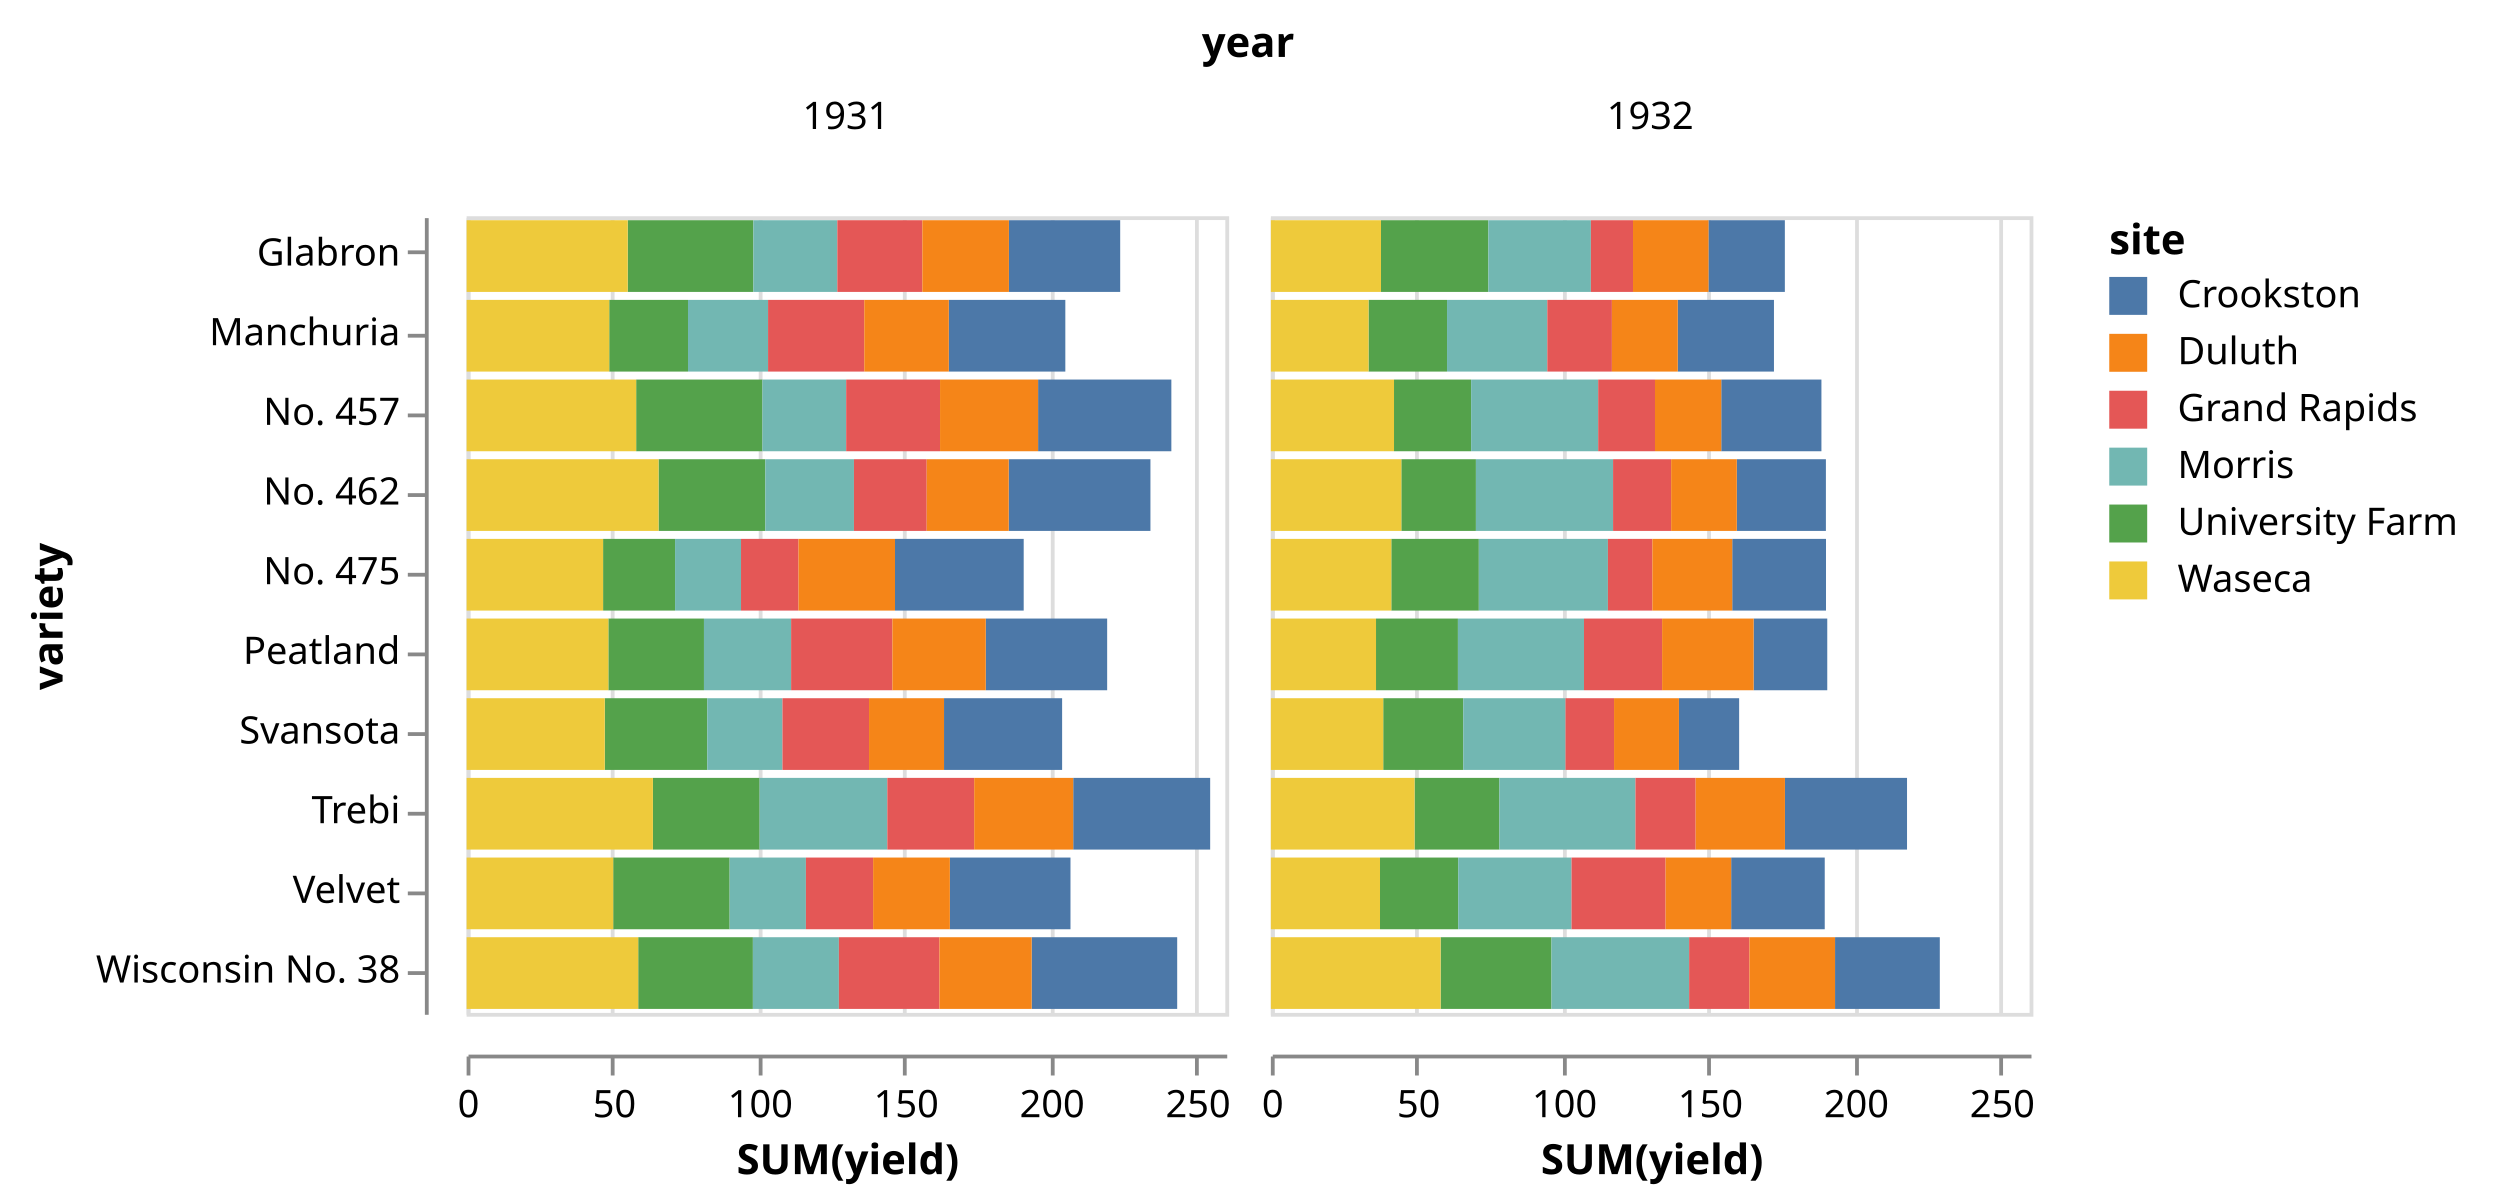
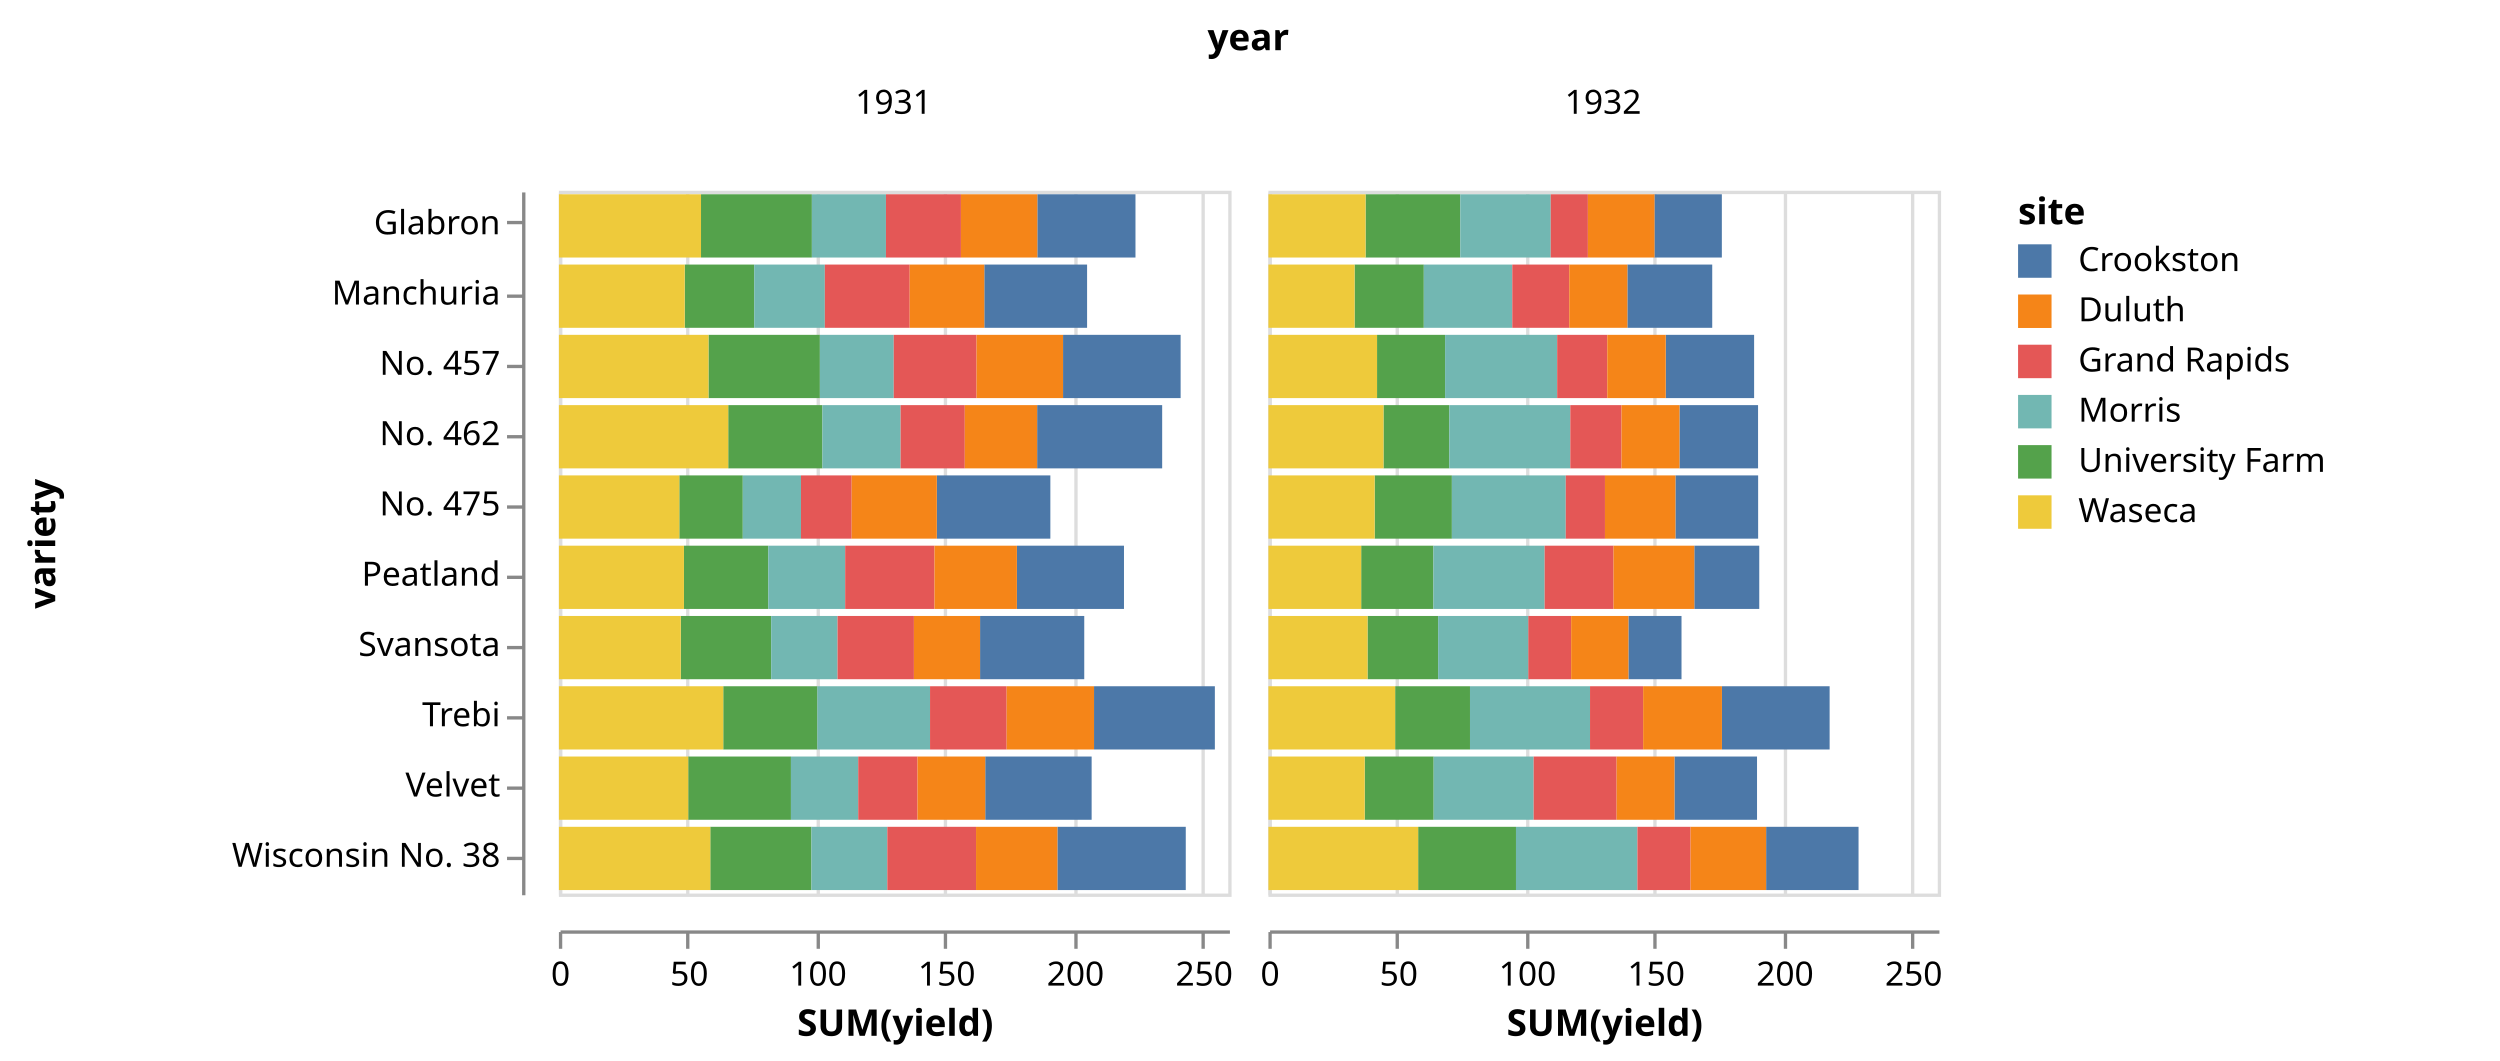
- <svg xmlns="http://www.w3.org/2000/svg" class="marks" width="659" height="317" viewBox="0 0 659 317" version="1.1">
-   <g transform="translate(123,57)">
+ <svg xmlns="http://www.w3.org/2000/svg" class="marks" width="747" height="317" viewBox="0 0 747 317" version="1.1">
+   <g transform="translate(167,57)">
    <g class="mark-group role-frame root">
      <g transform="translate(0,0)">
        <path class="background" d="M0,0h0v0h0Z" style="fill: none;" />
        <g>
          <g class="mark-group role-column-title column_title">
            <g transform="translate(206,-42)">
              <path class="background" d="M0,0h0v0h0Z" style="fill: none;" />
              <g>
                <g class="mark-text role-column-title-text">
                  <text text-anchor="middle" transform="translate(0,0)" style="font: bold 11px sans-serif; fill: #000;">year</text>
                </g>
              </g>
            </g>
          </g>
          <g class="mark-group role-row-header row_header">
            <g transform="translate(-11,0)">
              <path class="background" d="M0,0h0v210h0Z" style="fill: none;" />
              <g>
                <g class="mark-group role-axis">
                  <g transform="translate(0.5,0.5)">
                    <path class="background" d="M0,0h0v0h0Z" style="pointer-events: none; fill: none;" />
                    <g>
                      <g class="mark-rule role-axis-tick" style="pointer-events: none;">
                        <line transform="translate(0,9)" x2="-5" y2="0" style="fill: none; stroke: #888; stroke-width: 1; opacity: 1;" />
                        <line transform="translate(0,31)" x2="-5" y2="0" style="fill: none; stroke: #888; stroke-width: 1; opacity: 1;" />
                        <line transform="translate(0,52)" x2="-5" y2="0" style="fill: none; stroke: #888; stroke-width: 1; opacity: 1;" />
                        <line transform="translate(0,73)" x2="-5" y2="0" style="fill: none; stroke: #888; stroke-width: 1; opacity: 1;" />
                        <line transform="translate(0,94)" x2="-5" y2="0" style="fill: none; stroke: #888; stroke-width: 1; opacity: 1;" />
                        <line transform="translate(0,115)" x2="-5" y2="0" style="fill: none; stroke: #888; stroke-width: 1; opacity: 1;" />
                        <line transform="translate(0,136)" x2="-5" y2="0" style="fill: none; stroke: #888; stroke-width: 1; opacity: 1;" />
                        <line transform="translate(0,157)" x2="-5" y2="0" style="fill: none; stroke: #888; stroke-width: 1; opacity: 1;" />
                        <line transform="translate(0,178)" x2="-5" y2="0" style="fill: none; stroke: #888; stroke-width: 1; opacity: 1;" />
                        <line transform="translate(0,199)" x2="-5" y2="0" style="fill: none; stroke: #888; stroke-width: 1; opacity: 1;" />
                      </g>
                      <g class="mark-text role-axis-label" style="pointer-events: none;">
                        <text text-anchor="end" transform="translate(-7,12.5)" style="font: 10px sans-serif; fill: #000; opacity: 1;">Glabron</text>
                        <text text-anchor="end" transform="translate(-7,33.5)" style="font: 10px sans-serif; fill: #000; opacity: 1;">Manchuria</text>
                        <text text-anchor="end" transform="translate(-7,54.5)" style="font: 10px sans-serif; fill: #000; opacity: 1;">No. 457</text>
                        <text text-anchor="end" transform="translate(-7,75.5)" style="font: 10px sans-serif; fill: #000; opacity: 1;">No. 462</text>
                        <text text-anchor="end" transform="translate(-7,96.5)" style="font: 10px sans-serif; fill: #000; opacity: 1;">No. 475</text>
                        <text text-anchor="end" transform="translate(-7,117.5)" style="font: 10px sans-serif; fill: #000; opacity: 1;">Peatland</text>
                        <text text-anchor="end" transform="translate(-7,138.5)" style="font: 10px sans-serif; fill: #000; opacity: 1;">Svansota</text>
                        <text text-anchor="end" transform="translate(-7,159.5)" style="font: 10px sans-serif; fill: #000; opacity: 1;">Trebi</text>
                        <text text-anchor="end" transform="translate(-7,180.5)" style="font: 10px sans-serif; fill: #000; opacity: 1;">Velvet</text>
                        <text text-anchor="end" transform="translate(-7,201.5)" style="font: 10px sans-serif; fill: #000; opacity: 1;">Wisconsin No. 38</text>
                      </g>
                      <g class="mark-rule role-axis-domain" style="pointer-events: none;">
                        <line transform="translate(0,0)" x2="0" y2="210" style="fill: none; stroke: #888; stroke-width: 1; opacity: 1;" />
                      </g>
                      <g class="mark-text role-axis-title" style="pointer-events: none;">
-                         <text text-anchor="middle" transform="translate(-94,105) rotate(-90) translate(0,-2)" style="font: bold 11px sans-serif; fill: #000; opacity: 1;">variety</text>
+                         <text text-anchor="middle" transform="translate(-138,105) rotate(-90) translate(0,-2)" style="font: bold 11px sans-serif; fill: #000; opacity: 1;">variety</text>
                      </g>
                    </g>
                  </g>
                </g>
              </g>
            </g>
          </g>
          <g class="mark-group role-column-header column_header">
            <g transform="translate(0,-11)">
              <path class="background" d="M0,0h200v0h-200Z" style="fill: none;" />
              <g>
                <g class="mark-text role-title" style="pointer-events: none;">
                  <text text-anchor="middle" transform="translate(100,-12)" style="font: normal 10px sans-serif; fill: #000; opacity: 1;">1931</text>
                </g>
              </g>
            </g>
            <g transform="translate(212,-11)">
              <path class="background" d="M0,0h200v0h-200Z" style="fill: none;" />
              <g>
                <g class="mark-text role-title" style="pointer-events: none;">
                  <text text-anchor="middle" transform="translate(100,-12)" style="font: normal 10px sans-serif; fill: #000; opacity: 1;">1932</text>
                </g>
              </g>
            </g>
          </g>
          <g class="mark-group role-column-footer column_footer">
            <g transform="translate(0,221)">
              <path class="background" d="M0,0h200v0h-200Z" style="fill: none;" />
              <g>
                <g class="mark-group role-axis">
                  <g transform="translate(0.5,0.5)">
                    <path class="background" d="M0,0h0v0h0Z" style="pointer-events: none; fill: none;" />
                    <g>
                      <g class="mark-rule role-axis-tick" style="pointer-events: none;">
                        <line transform="translate(0,0)" x2="0" y2="5" style="fill: none; stroke: #888; stroke-width: 1; opacity: 1;" />
                        <line transform="translate(38,0)" x2="0" y2="5" style="fill: none; stroke: #888; stroke-width: 1; opacity: 1;" />
                        <line transform="translate(77,0)" x2="0" y2="5" style="fill: none; stroke: #888; stroke-width: 1; opacity: 1;" />
                        <line transform="translate(115,0)" x2="0" y2="5" style="fill: none; stroke: #888; stroke-width: 1; opacity: 1;" />
                        <line transform="translate(154,0)" x2="0" y2="5" style="fill: none; stroke: #888; stroke-width: 1; opacity: 1;" />
                        <line transform="translate(192,0)" x2="0" y2="5" style="fill: none; stroke: #888; stroke-width: 1; opacity: 1;" />
                      </g>
                      <g class="mark-text role-axis-label" style="pointer-events: none;">
                        <text text-anchor="middle" transform="translate(0,16)" style="font: 10px sans-serif; fill: #000; opacity: 1;">0</text>
                        <text text-anchor="middle" transform="translate(38.46154,16)" style="font: 10px sans-serif; fill: #000; opacity: 1;">50</text>
                        <text text-anchor="middle" transform="translate(76.92308,16)" style="font: 10px sans-serif; fill: #000; opacity: 1;">100</text>
                        <text text-anchor="middle" transform="translate(115.3846,16)" style="font: 10px sans-serif; fill: #000; opacity: 1;">150</text>
                        <text text-anchor="middle" transform="translate(153.8462,16)" style="font: 10px sans-serif; fill: #000; opacity: 1;">200</text>
                        <text text-anchor="middle" transform="translate(192.3077,16)" style="font: 10px sans-serif; fill: #000; opacity: 1;">250</text>
                      </g>
                      <g class="mark-rule role-axis-domain" style="pointer-events: none;">
                        <line transform="translate(0,0)" x2="200" y2="0" style="fill: none; stroke: #888; stroke-width: 1; opacity: 1;" />
                      </g>
                      <g class="mark-text role-axis-title" style="pointer-events: none;">
                        <text text-anchor="middle" transform="translate(100,31)" style="font: bold 11px sans-serif; fill: #000; opacity: 1;">SUM(yield)</text>
                      </g>
                    </g>
                  </g>
                </g>
              </g>
            </g>
            <g transform="translate(212,221)">
              <path class="background" d="M0,0h200v0h-200Z" style="fill: none;" />
              <g>
                <g class="mark-group role-axis">
                  <g transform="translate(0.5,0.5)">
                    <path class="background" d="M0,0h0v0h0Z" style="pointer-events: none; fill: none;" />
                    <g>
                      <g class="mark-rule role-axis-tick" style="pointer-events: none;">
                        <line transform="translate(0,0)" x2="0" y2="5" style="fill: none; stroke: #888; stroke-width: 1; opacity: 1;" />
                        <line transform="translate(38,0)" x2="0" y2="5" style="fill: none; stroke: #888; stroke-width: 1; opacity: 1;" />
                        <line transform="translate(77,0)" x2="0" y2="5" style="fill: none; stroke: #888; stroke-width: 1; opacity: 1;" />
                        <line transform="translate(115,0)" x2="0" y2="5" style="fill: none; stroke: #888; stroke-width: 1; opacity: 1;" />
                        <line transform="translate(154,0)" x2="0" y2="5" style="fill: none; stroke: #888; stroke-width: 1; opacity: 1;" />
                        <line transform="translate(192,0)" x2="0" y2="5" style="fill: none; stroke: #888; stroke-width: 1; opacity: 1;" />
                      </g>
                      <g class="mark-text role-axis-label" style="pointer-events: none;">
                        <text text-anchor="middle" transform="translate(0,16)" style="font: 10px sans-serif; fill: #000; opacity: 1;">0</text>
                        <text text-anchor="middle" transform="translate(38.46154,16)" style="font: 10px sans-serif; fill: #000; opacity: 1;">50</text>
                        <text text-anchor="middle" transform="translate(76.92308,16)" style="font: 10px sans-serif; fill: #000; opacity: 1;">100</text>
                        <text text-anchor="middle" transform="translate(115.3846,16)" style="font: 10px sans-serif; fill: #000; opacity: 1;">150</text>
                        <text text-anchor="middle" transform="translate(153.8462,16)" style="font: 10px sans-serif; fill: #000; opacity: 1;">200</text>
                        <text text-anchor="middle" transform="translate(192.3077,16)" style="font: 10px sans-serif; fill: #000; opacity: 1;">250</text>
                      </g>
                      <g class="mark-rule role-axis-domain" style="pointer-events: none;">
                        <line transform="translate(0,0)" x2="200" y2="0" style="fill: none; stroke: #888; stroke-width: 1; opacity: 1;" />
                      </g>
                      <g class="mark-text role-axis-title" style="pointer-events: none;">
                        <text text-anchor="middle" transform="translate(100,31)" style="font: bold 11px sans-serif; fill: #000; opacity: 1;">SUM(yield)</text>
                      </g>
                    </g>
                  </g>
                </g>
              </g>
            </g>
          </g>
          <g class="mark-group role-scope cell">
            <g transform="translate(0,0)">
              <path class="background" d="M0.5,0.5h200v210h-200Z" style="fill: transparent; stroke: #ddd;" />
              <g>
                <g class="mark-group role-axis">
                  <g transform="translate(0.5,210.5)">
                    <path class="background" d="M0,0h0v0h0Z" style="pointer-events: none; fill: none;" />
                    <g>
                      <g class="mark-rule role-axis-grid" style="pointer-events: none;">
                        <line transform="translate(0,0)" x2="0" y2="-210" style="fill: none; stroke: #ddd; stroke-width: 1; stroke-dasharray: ; opacity: 1;" />
                        <line transform="translate(38,0)" x2="0" y2="-210" style="fill: none; stroke: #ddd; stroke-width: 1; stroke-dasharray: ; opacity: 1;" />
                        <line transform="translate(77,0)" x2="0" y2="-210" style="fill: none; stroke: #ddd; stroke-width: 1; stroke-dasharray: ; opacity: 1;" />
                        <line transform="translate(115,0)" x2="0" y2="-210" style="fill: none; stroke: #ddd; stroke-width: 1; stroke-dasharray: ; opacity: 1;" />
                        <line transform="translate(154,0)" x2="0" y2="-210" style="fill: none; stroke: #ddd; stroke-width: 1; stroke-dasharray: ; opacity: 1;" />
                        <line transform="translate(192,0)" x2="0" y2="-210" style="fill: none; stroke: #ddd; stroke-width: 1; stroke-dasharray: ; opacity: 1;" />
                      </g>
                    </g>
                  </g>
                </g>
                <g class="mark-rect role-mark child_marks">
                  <path d="M37.59,22.05h20.769v18.9h-20.769Z" style="fill: #54a24b;" />
                  <path d="M0,22.05h37.59v18.9h-37.59Z" style="fill: #eeca3b;" />
                  <path d="M58.359,22.05h21.103v18.9h-21.103Z" style="fill: #72b7b2;" />
                  <path d="M127.103,22.05h30.718v18.9h-30.718Z" style="fill: #4c78a8;" />
                  <path d="M79.462,22.05h25.359v18.9h-25.359Z" style="fill: #e45756;" />
                  <path d="M104.821,22.05h22.282v18.9h-22.282Z" style="fill: #f58518;" />
                  <path d="M42.462,1.05h33.128v18.9h-33.128Z" style="fill: #54a24b;" />
                  <path d="M0,1.05h42.462v18.9h-42.462Z" style="fill: #eeca3b;" />
                  <path d="M75.59,1.05h22.128v18.9h-22.128Z" style="fill: #72b7b2;" />
                  <path d="M142.949,1.05h29.333v18.9h-29.333Z" style="fill: #4c78a8;" />
                  <path d="M97.718,1.05h22.41v18.9h-22.41Z" style="fill: #e45756;" />
                  <path d="M120.128,1.05h22.821v18.9h-22.821Z" style="fill: #f58518;" />
                  <path d="M36.41,127.05h27.026v18.9h-27.026Z" style="fill: #54a24b;" />
                  <path d="M0,127.05h36.41v18.9h-36.41Z" style="fill: #eeca3b;" />
                  <path d="M63.436,127.05h19.821v18.9h-19.821Z" style="fill: #72b7b2;" />
                  <path d="M125.846,127.05h31.128v18.9h-31.128Z" style="fill: #4c78a8;" />
                  <path d="M83.256,127.05h22.821v18.9h-22.821Z" style="fill: #e45756;" />
                  <path d="M106.077,127.05h19.769v18.9h-19.769Z" style="fill: #f58518;" />
                  <path d="M38.641,169.05h30.692v18.9h-30.692Z" style="fill: #54a24b;" />
                  <path d="M0,169.05h38.641v18.9h-38.641Z" style="fill: #eeca3b;" />
                  <path d="M69.333,169.05h20.103v18.9h-20.103Z" style="fill: #72b7b2;" />
                  <path d="M127.385,169.05h31.795v18.9h-31.795Z" style="fill: #4c78a8;" />
                  <path d="M89.436,169.05h17.718v18.9h-17.718Z" style="fill: #e45756;" />
                  <path d="M107.154,169.05h20.231v18.9h-20.231Z" style="fill: #f58518;" />
                  <path d="M49.103,148.05h28.128v18.9h-28.128Z" style="fill: #54a24b;" />
                  <path d="M0,148.05h49.103v18.9h-49.103Z" style="fill: #eeca3b;" />
                  <path d="M77.231,148.05h33.667v18.9h-33.667Z" style="fill: #72b7b2;" />
                  <path d="M159.897,148.05h36.103v18.9h-36.103Z" style="fill: #4c78a8;" />
                  <path d="M110.897,148.05h22.897v18.9h-22.897Z" style="fill: #e45756;" />
                  <path d="M133.795,148.05h26.103v18.9h-26.103Z" style="fill: #f58518;" />
                  <path d="M44.692,43.05h33.282v18.9h-33.282Z" style="fill: #54a24b;" />
                  <path d="M0,43.05h44.692v18.9h-44.692Z" style="fill: #eeca3b;" />
                  <path d="M77.974,43.05h22.077v18.9h-22.077Z" style="fill: #72b7b2;" />
                  <path d="M150.641,43.05h35.128v18.9h-35.128Z" style="fill: #4c78a8;" />
                  <path d="M100.051,43.05h24.744v18.9h-24.744Z" style="fill: #e45756;" />
                  <path d="M124.795,43.05h25.846v18.9h-25.846Z" style="fill: #f58518;" />
                  <path d="M50.59,64.05h28.154v18.9h-28.154Z" style="fill: #54a24b;" />
                  <path d="M0,64.05h50.59v18.9h-50.59Z" style="fill: #eeca3b;" />
                  <path d="M78.744,64.05h23.359v18.9h-23.359Z" style="fill: #72b7b2;" />
                  <path d="M142.897,64.05h37.359v18.9h-37.359Z" style="fill: #4c78a8;" />
                  <path d="M102.103,64.05h19.179v18.9h-19.179Z" style="fill: #e45756;" />
                  <path d="M121.282,64.05h21.615v18.9h-21.615Z" style="fill: #f58518;" />
                  <path d="M37.359,106.05h25.205v18.9h-25.205Z" style="fill: #54a24b;" />
                  <path d="M0,106.05h37.359v18.9h-37.359Z" style="fill: #eeca3b;" />
                  <path d="M62.564,106.05h22.974v18.9h-22.974Z" style="fill: #72b7b2;" />
                  <path d="M136.846,106.05h32v18.9h-32Z" style="fill: #4c78a8;" />
                  <path d="M85.538,106.05h26.692v18.9h-26.692Z" style="fill: #e45756;" />
                  <path d="M112.231,106.05h24.615v18.9h-24.615Z" style="fill: #f58518;" />
                  <path d="M35.974,85.05h18.974v18.9h-18.974Z" style="fill: #54a24b;" />
                  <path d="M0,85.05h35.974v18.9h-35.974Z" style="fill: #eeca3b;" />
                  <path d="M54.949,85.05h17.385v18.9h-17.385Z" style="fill: #72b7b2;" />
                  <path d="M112.923,85.05h33.923v18.9h-33.923Z" style="fill: #4c78a8;" />
                  <path d="M72.333,85.05h15.154v18.9h-15.154Z" style="fill: #e45756;" />
                  <path d="M87.487,85.05h25.436v18.9h-25.436Z" style="fill: #f58518;" />
                  <path d="M45.231,190.05h30.231v18.9h-30.231Z" style="fill: #54a24b;" />
                  <path d="M0,190.05h45.231v18.9h-45.231Z" style="fill: #eeca3b;" />
                  <path d="M75.462,190.05h22.667v18.9h-22.667Z" style="fill: #72b7b2;" />
                  <path d="M148.949,190.05h38.359v18.9h-38.359Z" style="fill: #4c78a8;" />
                  <path d="M98.128,190.05h26.513v18.9h-26.513Z" style="fill: #e45756;" />
                  <path d="M124.641,190.05h24.308v18.9h-24.308Z" style="fill: #f58518;" />
                </g>
              </g>
            </g>
            <g transform="translate(212,0)">
              <path class="background" d="M0.5,0.5h200v210h-200Z" style="fill: transparent; stroke: #ddd;" />
              <g>
                <g class="mark-group role-axis">
                  <g transform="translate(0.5,210.5)">
                    <path class="background" d="M0,0h0v0h0Z" style="pointer-events: none; fill: none;" />
                    <g>
                      <g class="mark-rule role-axis-grid" style="pointer-events: none;">
                        <line transform="translate(0,0)" x2="0" y2="-210" style="fill: none; stroke: #ddd; stroke-width: 1; stroke-dasharray: ; opacity: 1;" />
                        <line transform="translate(38,0)" x2="0" y2="-210" style="fill: none; stroke: #ddd; stroke-width: 1; stroke-dasharray: ; opacity: 1;" />
                        <line transform="translate(77,0)" x2="0" y2="-210" style="fill: none; stroke: #ddd; stroke-width: 1; stroke-dasharray: ; opacity: 1;" />
                        <line transform="translate(115,0)" x2="0" y2="-210" style="fill: none; stroke: #ddd; stroke-width: 1; stroke-dasharray: ; opacity: 1;" />
                        <line transform="translate(154,0)" x2="0" y2="-210" style="fill: none; stroke: #ddd; stroke-width: 1; stroke-dasharray: ; opacity: 1;" />
                        <line transform="translate(192,0)" x2="0" y2="-210" style="fill: none; stroke: #ddd; stroke-width: 1; stroke-dasharray: ; opacity: 1;" />
                      </g>
                    </g>
                  </g>
                </g>
                <g class="mark-rect role-mark child_marks">
                  <path d="M25.744,22.05h20.692v18.9h-20.692Z" style="fill: #54a24b;" />
                  <path d="M0,22.05h25.744v18.9h-25.744Z" style="fill: #eeca3b;" />
                  <path d="M46.436,22.05h26.436v18.9h-26.436Z" style="fill: #72b7b2;" />
                  <path d="M107.256,22.05h25.359v18.9h-25.359Z" style="fill: #4c78a8;" />
                  <path d="M72.872,22.05h17.026v18.9h-17.026Z" style="fill: #e45756;" />
                  <path d="M89.897,22.05h17.359v18.9h-17.359Z" style="fill: #f58518;" />
                  <path d="M29.026,1.05h28.308v18.9h-28.308Z" style="fill: #54a24b;" />
                  <path d="M0,1.05h29.026v18.9h-29.026Z" style="fill: #eeca3b;" />
                  <path d="M57.333,1.05h27.026v18.9h-27.026Z" style="fill: #72b7b2;" />
                  <path d="M115.359,1.05h20.128v18.9h-20.128Z" style="fill: #4c78a8;" />
                  <path d="M84.359,1.05h11.103v18.9h-11.103Z" style="fill: #e45756;" />
                  <path d="M95.462,1.05h19.897v18.9h-19.897Z" style="fill: #f58518;" />
                  <path d="M29.615,127.05h21.103v18.9h-21.103Z" style="fill: #54a24b;" />
                  <path d="M0,127.05h29.615v18.9h-29.615Z" style="fill: #eeca3b;" />
                  <path d="M50.718,127.05h26.949v18.9h-26.949Z" style="fill: #72b7b2;" />
                  <path d="M107.564,127.05h15.872v18.9h-15.872Z" style="fill: #4c78a8;" />
                  <path d="M77.667,127.05h12.795v18.9h-12.795Z" style="fill: #e45756;" />
                  <path d="M90.462,127.05h17.103v18.9h-17.103Z" style="fill: #f58518;" />
                  <path d="M28.769,169.05h20.615v18.9h-20.615Z" style="fill: #54a24b;" />
                  <path d="M0,169.05h28.769v18.9h-28.769Z" style="fill: #eeca3b;" />
                  <path d="M49.385,169.05h29.872v18.9h-29.872Z" style="fill: #72b7b2;" />
                  <path d="M121.333,169.05h24.667v18.9h-24.667Z" style="fill: #4c78a8;" />
                  <path d="M79.256,169.05h24.795v18.9h-24.795Z" style="fill: #e45756;" />
                  <path d="M104.051,169.05h17.282v18.9h-17.282Z" style="fill: #f58518;" />
                  <path d="M37.872,148.05h22.359v18.9h-22.359Z" style="fill: #54a24b;" />
                  <path d="M0,148.05h37.872v18.9h-37.872Z" style="fill: #eeca3b;" />
                  <path d="M60.231,148.05h35.872v18.9h-35.872Z" style="fill: #72b7b2;" />
                  <path d="M135.513,148.05h32.179v18.9h-32.179Z" style="fill: #4c78a8;" />
                  <path d="M96.103,148.05h15.872v18.9h-15.872Z" style="fill: #e45756;" />
                  <path d="M111.974,148.05h23.538v18.9h-23.538Z" style="fill: #f58518;" />
                  <path d="M32.462,43.05h20.333v18.9h-20.333Z" style="fill: #54a24b;" />
                  <path d="M0,43.05h32.462v18.9h-32.462Z" style="fill: #eeca3b;" />
                  <path d="M52.795,43.05h33.487v18.9h-33.487Z" style="fill: #72b7b2;" />
                  <path d="M118.718,43.05h26.41v18.9h-26.41Z" style="fill: #4c78a8;" />
                  <path d="M86.282,43.05h14.974v18.9h-14.974Z" style="fill: #e45756;" />
                  <path d="M101.256,43.05h17.462v18.9h-17.462Z" style="fill: #f58518;" />
                  <path d="M34.385,64.05h19.667v18.9h-19.667Z" style="fill: #54a24b;" />
                  <path d="M0,64.05h34.385v18.9h-34.385Z" style="fill: #eeca3b;" />
                  <path d="M54.051,64.05h36.154v18.9h-36.154Z" style="fill: #72b7b2;" />
                  <path d="M122.821,64.05h23.487v18.9h-23.487Z" style="fill: #4c78a8;" />
                  <path d="M90.205,64.05h15.308v18.9h-15.308Z" style="fill: #e45756;" />
                  <path d="M105.513,64.05h17.308v18.9h-17.308Z" style="fill: #f58518;" />
                  <path d="M27.718,106.05h21.59v18.9h-21.59Z" style="fill: #54a24b;" />
                  <path d="M0,106.05h27.718v18.9h-27.718Z" style="fill: #eeca3b;" />
                  <path d="M49.308,106.05h33.231v18.9h-33.231Z" style="fill: #72b7b2;" />
                  <path d="M127.256,106.05h19.41v18.9h-19.41Z" style="fill: #4c78a8;" />
                  <path d="M82.538,106.05h20.59v18.9h-20.59Z" style="fill: #e45756;" />
                  <path d="M103.128,106.05h24.128v18.9h-24.128Z" style="fill: #f58518;" />
                  <path d="M31.744,85.05h23.077v18.9h-23.077Z" style="fill: #54a24b;" />
                  <path d="M0,85.05h31.744v18.9h-31.744Z" style="fill: #eeca3b;" />
                  <path d="M54.821,85.05h34.026v18.9h-34.026Z" style="fill: #72b7b2;" />
                  <path d="M121.615,85.05h24.718v18.9h-24.718Z" style="fill: #4c78a8;" />
                  <path d="M88.846,85.05h11.718v18.9h-11.718Z" style="fill: #e45756;" />
                  <path d="M100.564,85.05h21.051v18.9h-21.051Z" style="fill: #f58518;" />
                  <path d="M44.744,190.05h29.231v18.9h-29.231Z" style="fill: #54a24b;" />
                  <path d="M0,190.05h44.744v18.9h-44.744Z" style="fill: #eeca3b;" />
                  <path d="M73.974,190.05h36.282v18.9h-36.282Z" style="fill: #72b7b2;" />
                  <path d="M148.718,190.05h27.615v18.9h-27.615Z" style="fill: #4c78a8;" />
                  <path d="M110.256,190.05h15.897v18.9h-15.897Z" style="fill: #e45756;" />
                  <path d="M126.154,190.05h22.564v18.9h-22.564Z" style="fill: #f58518;" />
                </g>
              </g>
            </g>
          </g>
          <g class="mark-group role-legend">
-             <g transform="translate(433,0)">
-               <path class="background" d="M0,0h98v101h-98Z" style="pointer-events: none; fill: none;" />
+             <g transform="translate(436,0)">
+               <path class="background" d="M0,0h139v101h-139Z" style="pointer-events: none; fill: none;" />
              <g>
                <g class="mark-group role-legend-entry">
                  <g transform="translate(0,16)">
                    <path class="background" d="M0,0h0v0h0Z" style="pointer-events: none; fill: none;" />
                    <g>
                      <g class="mark-symbol role-legend-symbol" style="pointer-events: none;">
                        <path transform="translate(5,5)" d="M-5,-5h10v10h-10Z" style="fill: #4c78a8; stroke-width: 1.5; opacity: 1;" />
                        <path transform="translate(5,20)" d="M-5,-5h10v10h-10Z" style="fill: #f58518; stroke-width: 1.5; opacity: 1;" />
                        <path transform="translate(5,35)" d="M-5,-5h10v10h-10Z" style="fill: #e45756; stroke-width: 1.5; opacity: 1;" />
                        <path transform="translate(5,50)" d="M-5,-5h10v10h-10Z" style="fill: #72b7b2; stroke-width: 1.5; opacity: 1;" />
                        <path transform="translate(5,65)" d="M-5,-5h10v10h-10Z" style="fill: #54a24b; stroke-width: 1.5; opacity: 1;" />
                        <path transform="translate(5,80)" d="M-5,-5h10v10h-10Z" style="fill: #eeca3b; stroke-width: 1.5; opacity: 1;" />
                      </g>
                      <g class="mark-text role-legend-label" style="pointer-events: none;">
                        <text text-anchor="start" transform="translate(18,8)" style="font: 10px sans-serif; fill: #000; opacity: 1;">Crookston</text>
                        <text text-anchor="start" transform="translate(18,23)" style="font: 10px sans-serif; fill: #000; opacity: 1;">Duluth</text>
                        <text text-anchor="start" transform="translate(18,38)" style="font: 10px sans-serif; fill: #000; opacity: 1;">Grand Rapids</text>
                        <text text-anchor="start" transform="translate(18,53)" style="font: 10px sans-serif; fill: #000; opacity: 1;">Morris</text>
                        <text text-anchor="start" transform="translate(18,68)" style="font: 10px sans-serif; fill: #000; opacity: 1;">University Farm</text>
                        <text text-anchor="start" transform="translate(18,83)" style="font: 10px sans-serif; fill: #000; opacity: 1;">Waseca</text>
                      </g>
                    </g>
                  </g>
                </g>
                <g class="mark-text role-legend-title" style="pointer-events: none;">
                  <text text-anchor="start" transform="translate(0,10)" style="font: bold 11px sans-serif; fill: #000; opacity: 1;">site</text>
                </g>
              </g>
            </g>
          </g>
        </g>
      </g>
    </g>
  </g>
</svg>
